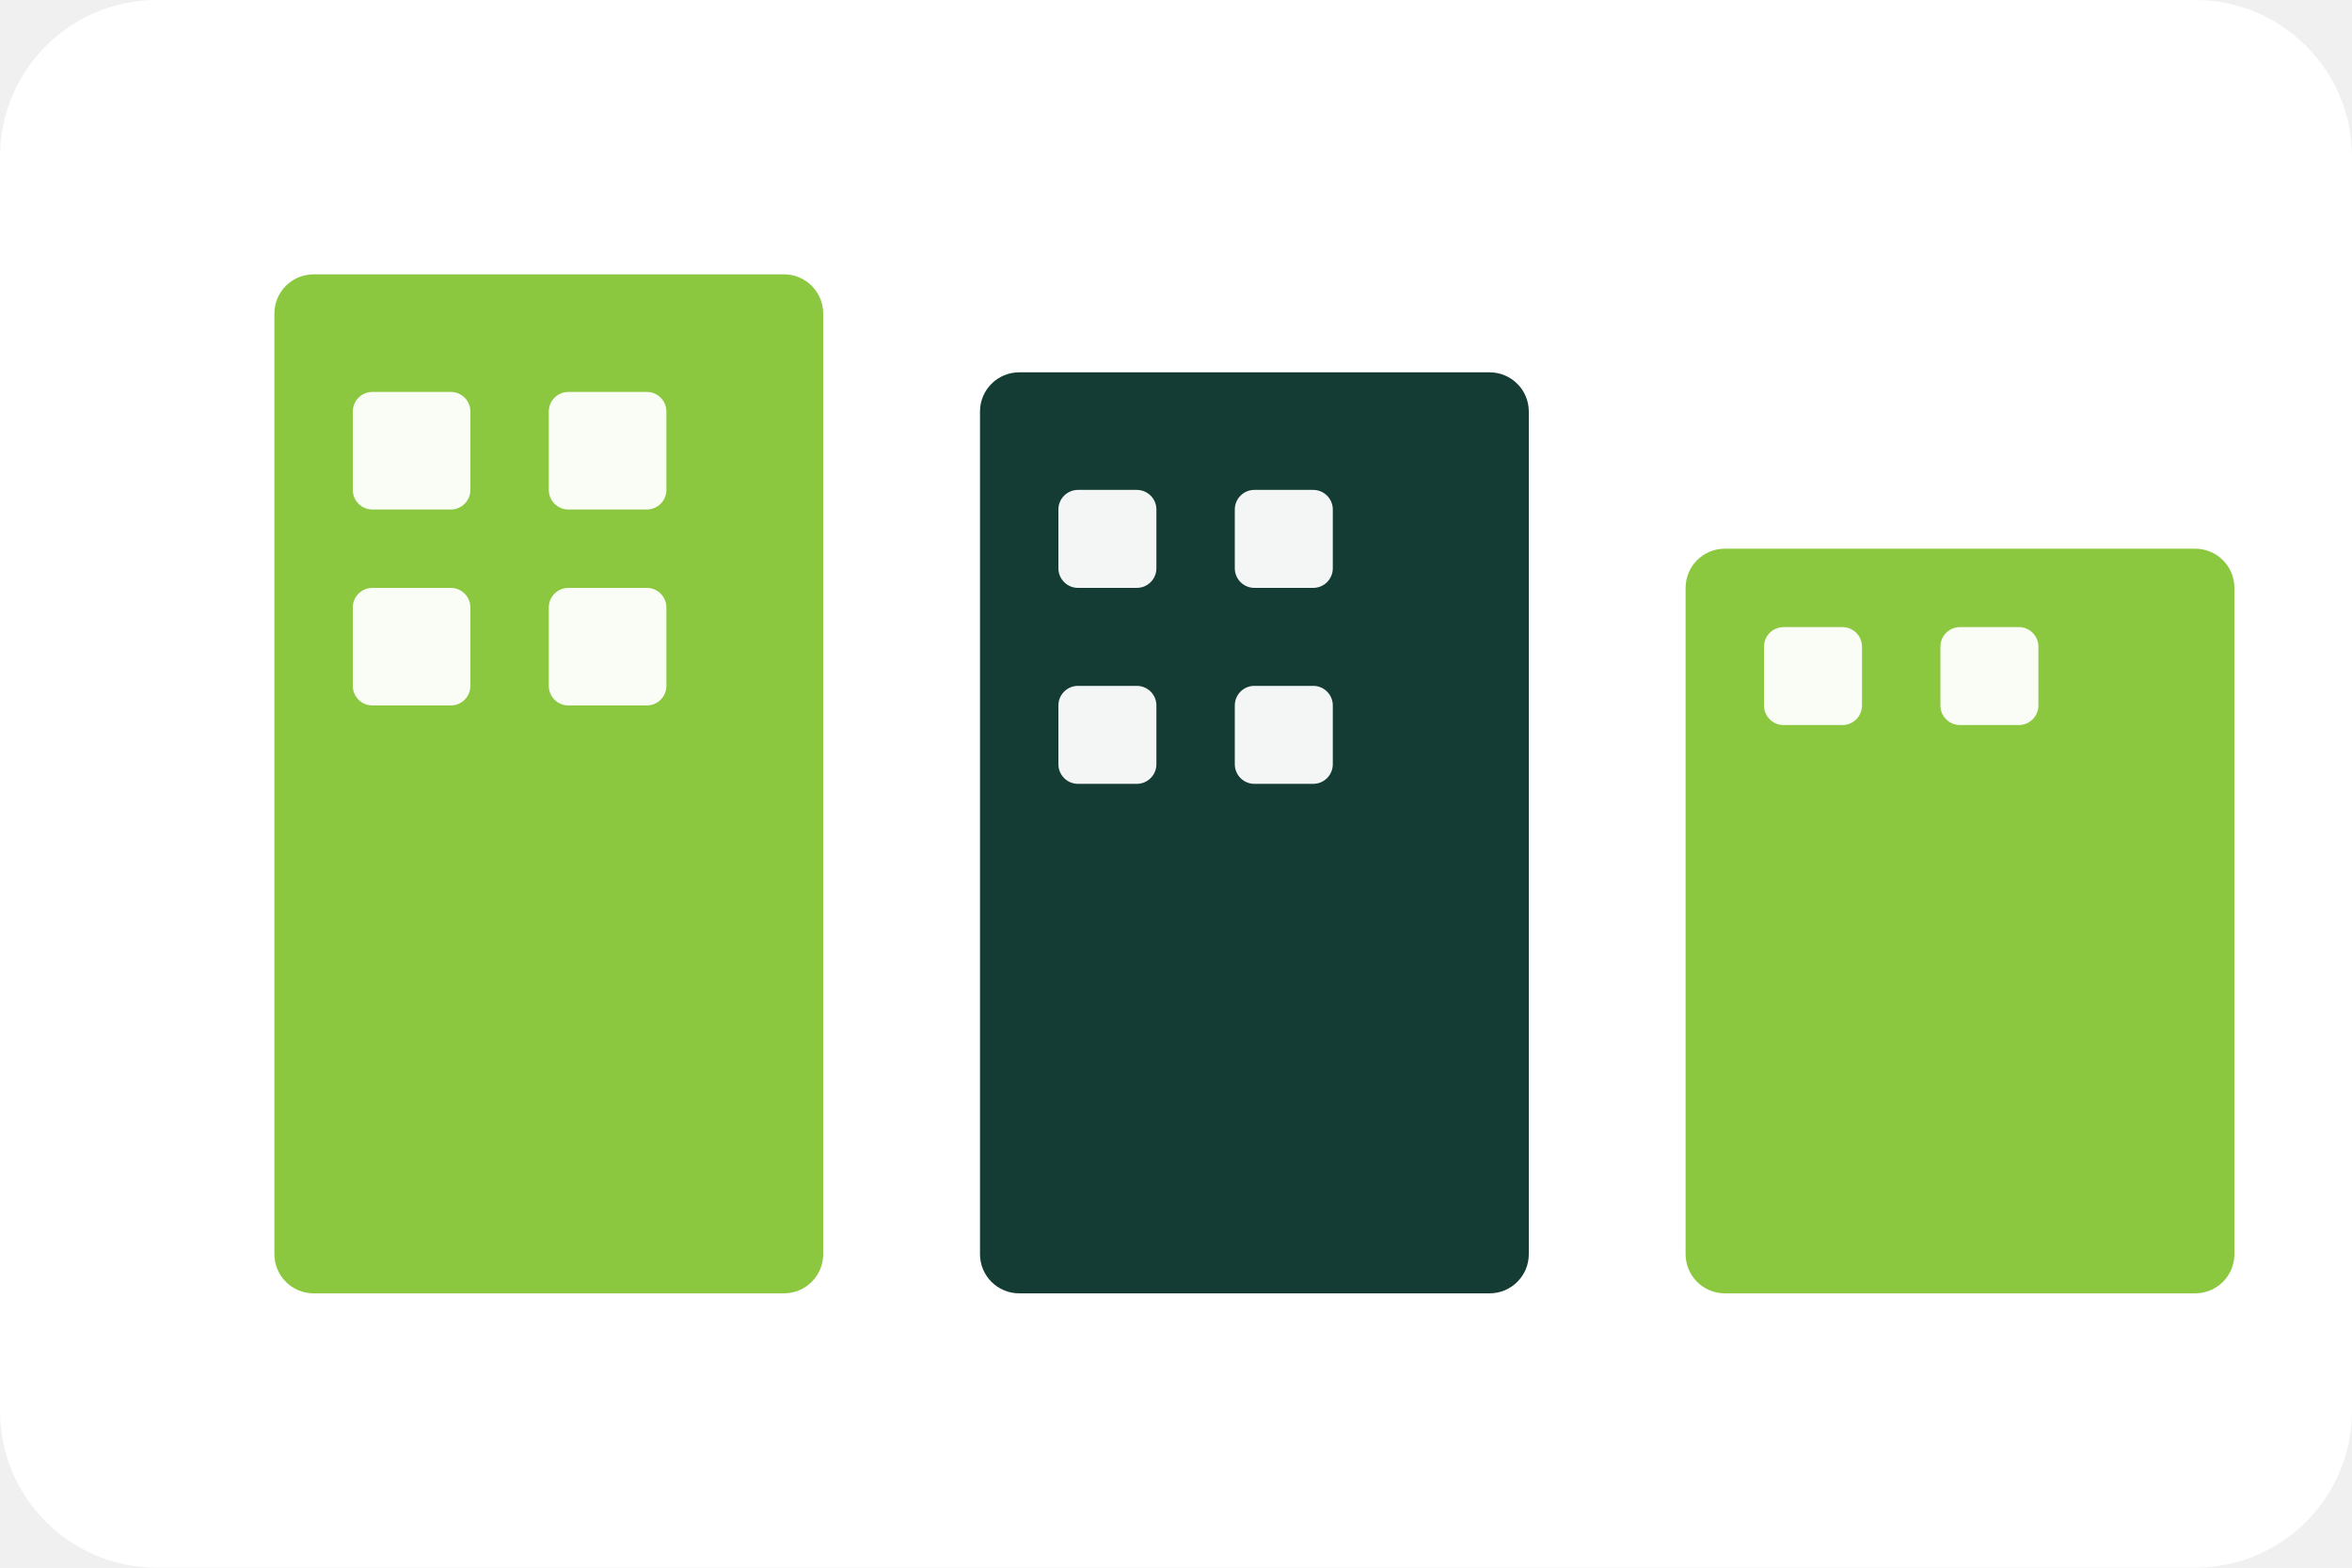
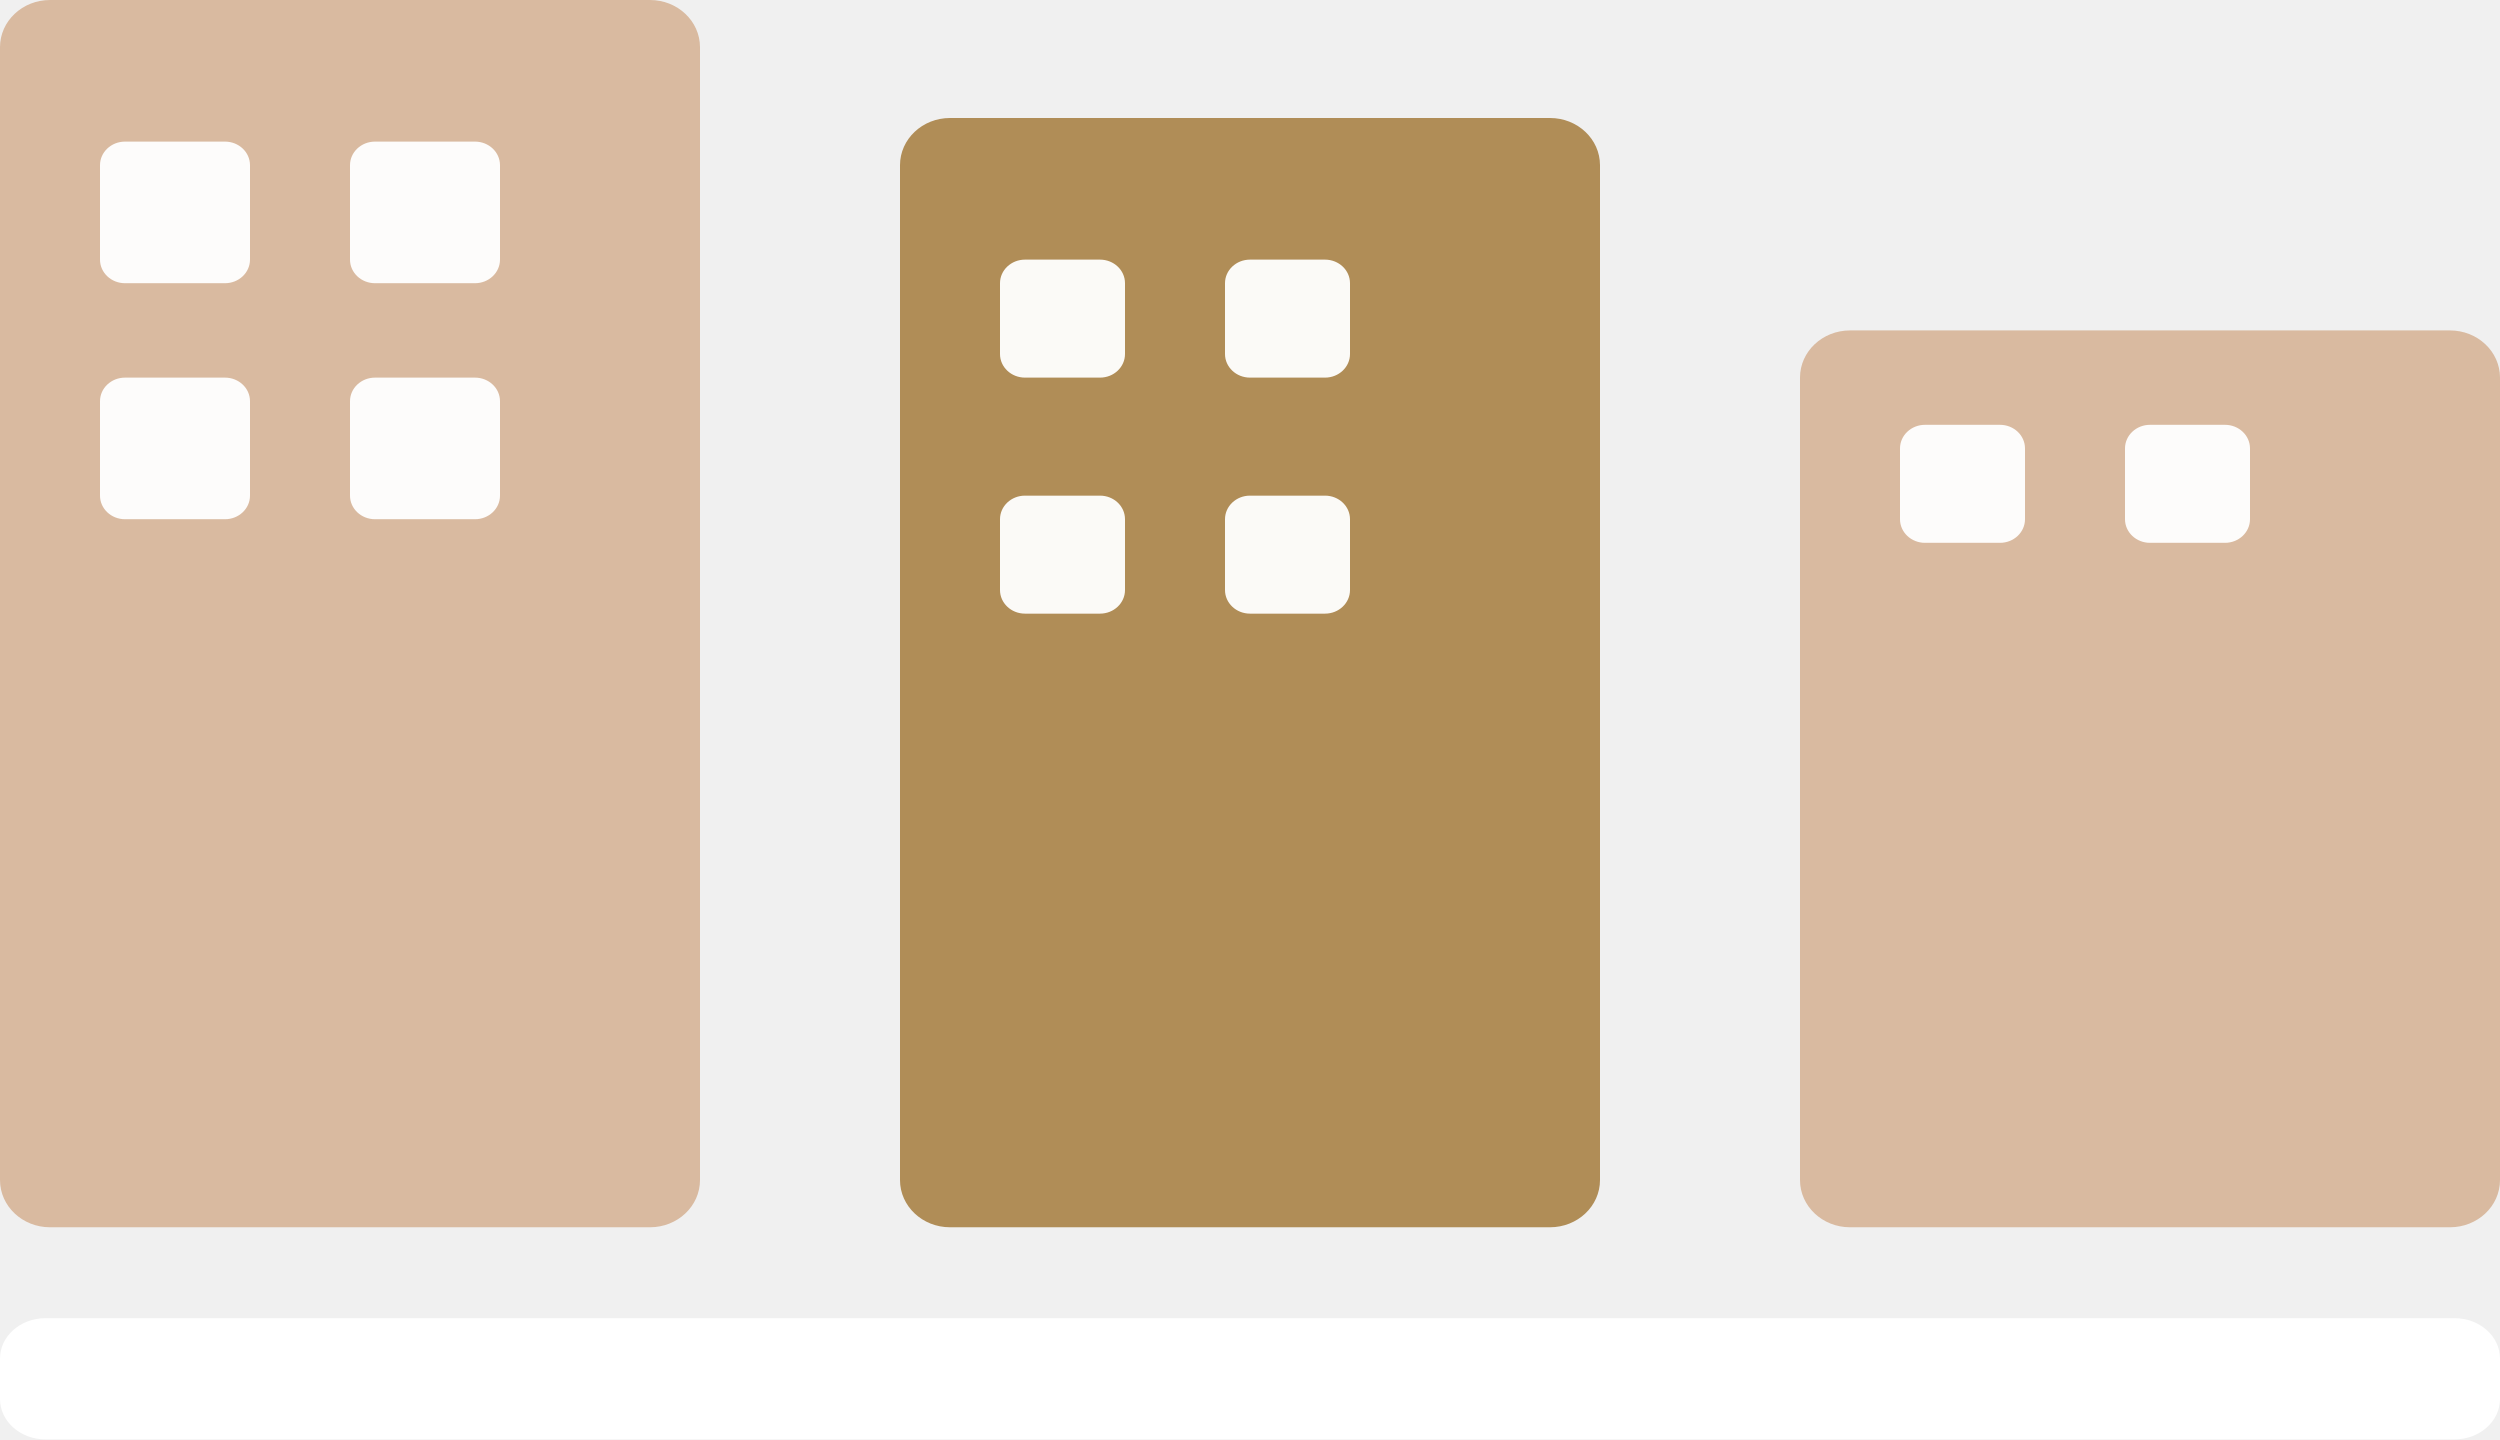
- <svg xmlns="http://www.w3.org/2000/svg" width="240" height="160" viewBox="0 0 240 160">
-   <rect width="240" height="160" rx="16" fill="#FFFFFF" />
-   <g transform="translate(28,28)">
-     <rect x="0" y="0" width="56" height="104" rx="4" fill="#8BC83F" />
-     <rect x="72" y="10" width="56" height="94" rx="4" fill="#143C34" />
-     <rect x="144" y="28" width="56" height="76" rx="4" fill="#8BC83F" />
-     <g fill="#FFFFFF" opacity="0.95">
-       <rect x="8" y="12" width="12" height="12" rx="2" />
-       <rect x="28" y="12" width="12" height="12" rx="2" />
-       <rect x="8" y="32" width="12" height="12" rx="2" />
-       <rect x="28" y="32" width="12" height="12" rx="2" />
-       <rect x="80" y="22" width="10" height="10" rx="2" />
-       <rect x="98" y="22" width="10" height="10" rx="2" />
-       <rect x="80" y="42" width="10" height="10" rx="2" />
-       <rect x="98" y="42" width="10" height="10" rx="2" />
-       <rect x="152" y="36" width="10" height="10" rx="2" />
-       <rect x="170" y="36" width="10" height="10" rx="2" />
-     </g>
+ <svg xmlns="http://www.w3.org/2000/svg" width="165" height="95" viewBox="0 0 165 95" fill="none">
+   <path d="M162 87H3C1.343 87 0 88.194 0 89.667V92.333C0 93.806 1.343 95 3 95H162C163.657 95 165 93.806 165 92.333V89.667C165 88.194 163.657 87 162 87Z" fill="white" />
+   <path d="M42.9 0H3.3C1.477 0 0 1.395 0 3.115V77.885C0 79.605 1.477 81 3.3 81H42.9C44.722 81 46.2 79.605 46.2 77.885V3.115C46.2 1.395 44.722 0 42.9 0Z" fill="#D9BAA0" />
+   <path d="M102.3 7.788H62.7C60.877 7.788 59.4 9.183 59.4 10.904V77.885C59.4 79.605 60.877 81 62.7 81H102.3C104.123 81 105.6 79.605 105.6 77.885V10.904C105.6 9.183 104.123 7.788 102.3 7.788Z" fill="#B08D57" />
+   <path d="M161.7 21.808H122.1C120.277 21.808 118.8 23.203 118.8 24.923V77.885C118.8 79.605 120.277 81 122.1 81H161.7C163.523 81 165 79.605 165 77.885V24.923C165 23.203 163.523 21.808 161.7 21.808Z" fill="#D9BAA0" />
+   <g opacity="0.95">
+     <path d="M14.85 9.346H8.25C7.339 9.346 6.6 10.044 6.6 10.904V17.135C6.6 17.995 7.339 18.692 8.25 18.692H14.85C15.761 18.692 16.5 17.995 16.5 17.135V10.904C16.5 10.044 15.761 9.346 14.85 9.346Z" fill="white" />
+     <path d="M31.35 9.346H24.75C23.839 9.346 23.1 10.044 23.1 10.904V17.135C23.1 17.995 23.839 18.692 24.75 18.692H31.35C32.261 18.692 33 17.995 33 17.135V10.904C33 10.044 32.261 9.346 31.35 9.346Z" fill="white" />
+     <path d="M14.85 24.923H8.25C7.339 24.923 6.6 25.62 6.6 26.481V32.712C6.6 33.572 7.339 34.269 8.25 34.269H14.85C15.761 34.269 16.5 33.572 16.5 32.712V26.481C16.5 25.62 15.761 24.923 14.85 24.923Z" fill="white" />
+     <path d="M31.35 24.923H24.75C23.839 24.923 23.1 25.62 23.1 26.481V32.712C23.1 33.572 23.839 34.269 24.75 34.269H31.35C32.261 34.269 33 33.572 33 32.712V26.481C33 25.62 32.261 24.923 31.35 24.923Z" fill="white" />
+     <path d="M72.6 17.135H67.65C66.739 17.135 66 17.832 66 18.692V23.365C66 24.226 66.739 24.923 67.65 24.923H72.6C73.511 24.923 74.25 24.226 74.25 23.365V18.692C74.25 17.832 73.511 17.135 72.6 17.135Z" fill="white" />
+     <path d="M87.45 17.135H82.5C81.589 17.135 80.85 17.832 80.85 18.692V23.365C80.85 24.226 81.589 24.923 82.5 24.923H87.45C88.361 24.923 89.1 24.226 89.1 23.365V18.692C89.1 17.832 88.361 17.135 87.45 17.135Z" fill="white" />
+     <path d="M72.6 32.712H67.65C66.739 32.712 66 33.409 66 34.269V38.942C66 39.803 66.739 40.5 67.65 40.5H72.6C73.511 40.5 74.25 39.803 74.25 38.942V34.269C74.25 33.409 73.511 32.712 72.6 32.712Z" fill="white" />
+     <path d="M87.45 32.712H82.5C81.589 32.712 80.85 33.409 80.85 34.269V38.942C80.85 39.803 81.589 40.5 82.5 40.5H87.45C88.361 40.5 89.1 39.803 89.1 38.942V34.269C89.1 33.409 88.361 32.712 87.45 32.712Z" fill="white" />
+     <path d="M132 28.038H127.05C126.139 28.038 125.4 28.736 125.4 29.596V34.269C125.4 35.13 126.139 35.827 127.05 35.827H132C132.911 35.827 133.65 35.13 133.65 34.269V29.596C133.65 28.736 132.911 28.038 132 28.038Z" fill="white" />
+     <path d="M146.85 28.038H141.9C140.989 28.038 140.25 28.736 140.25 29.596V34.269C140.25 35.13 140.989 35.827 141.9 35.827H146.85C147.761 35.827 148.5 35.13 148.5 34.269V29.596C148.5 28.736 147.761 28.038 146.85 28.038Z" fill="white" />
  </g>
</svg>
